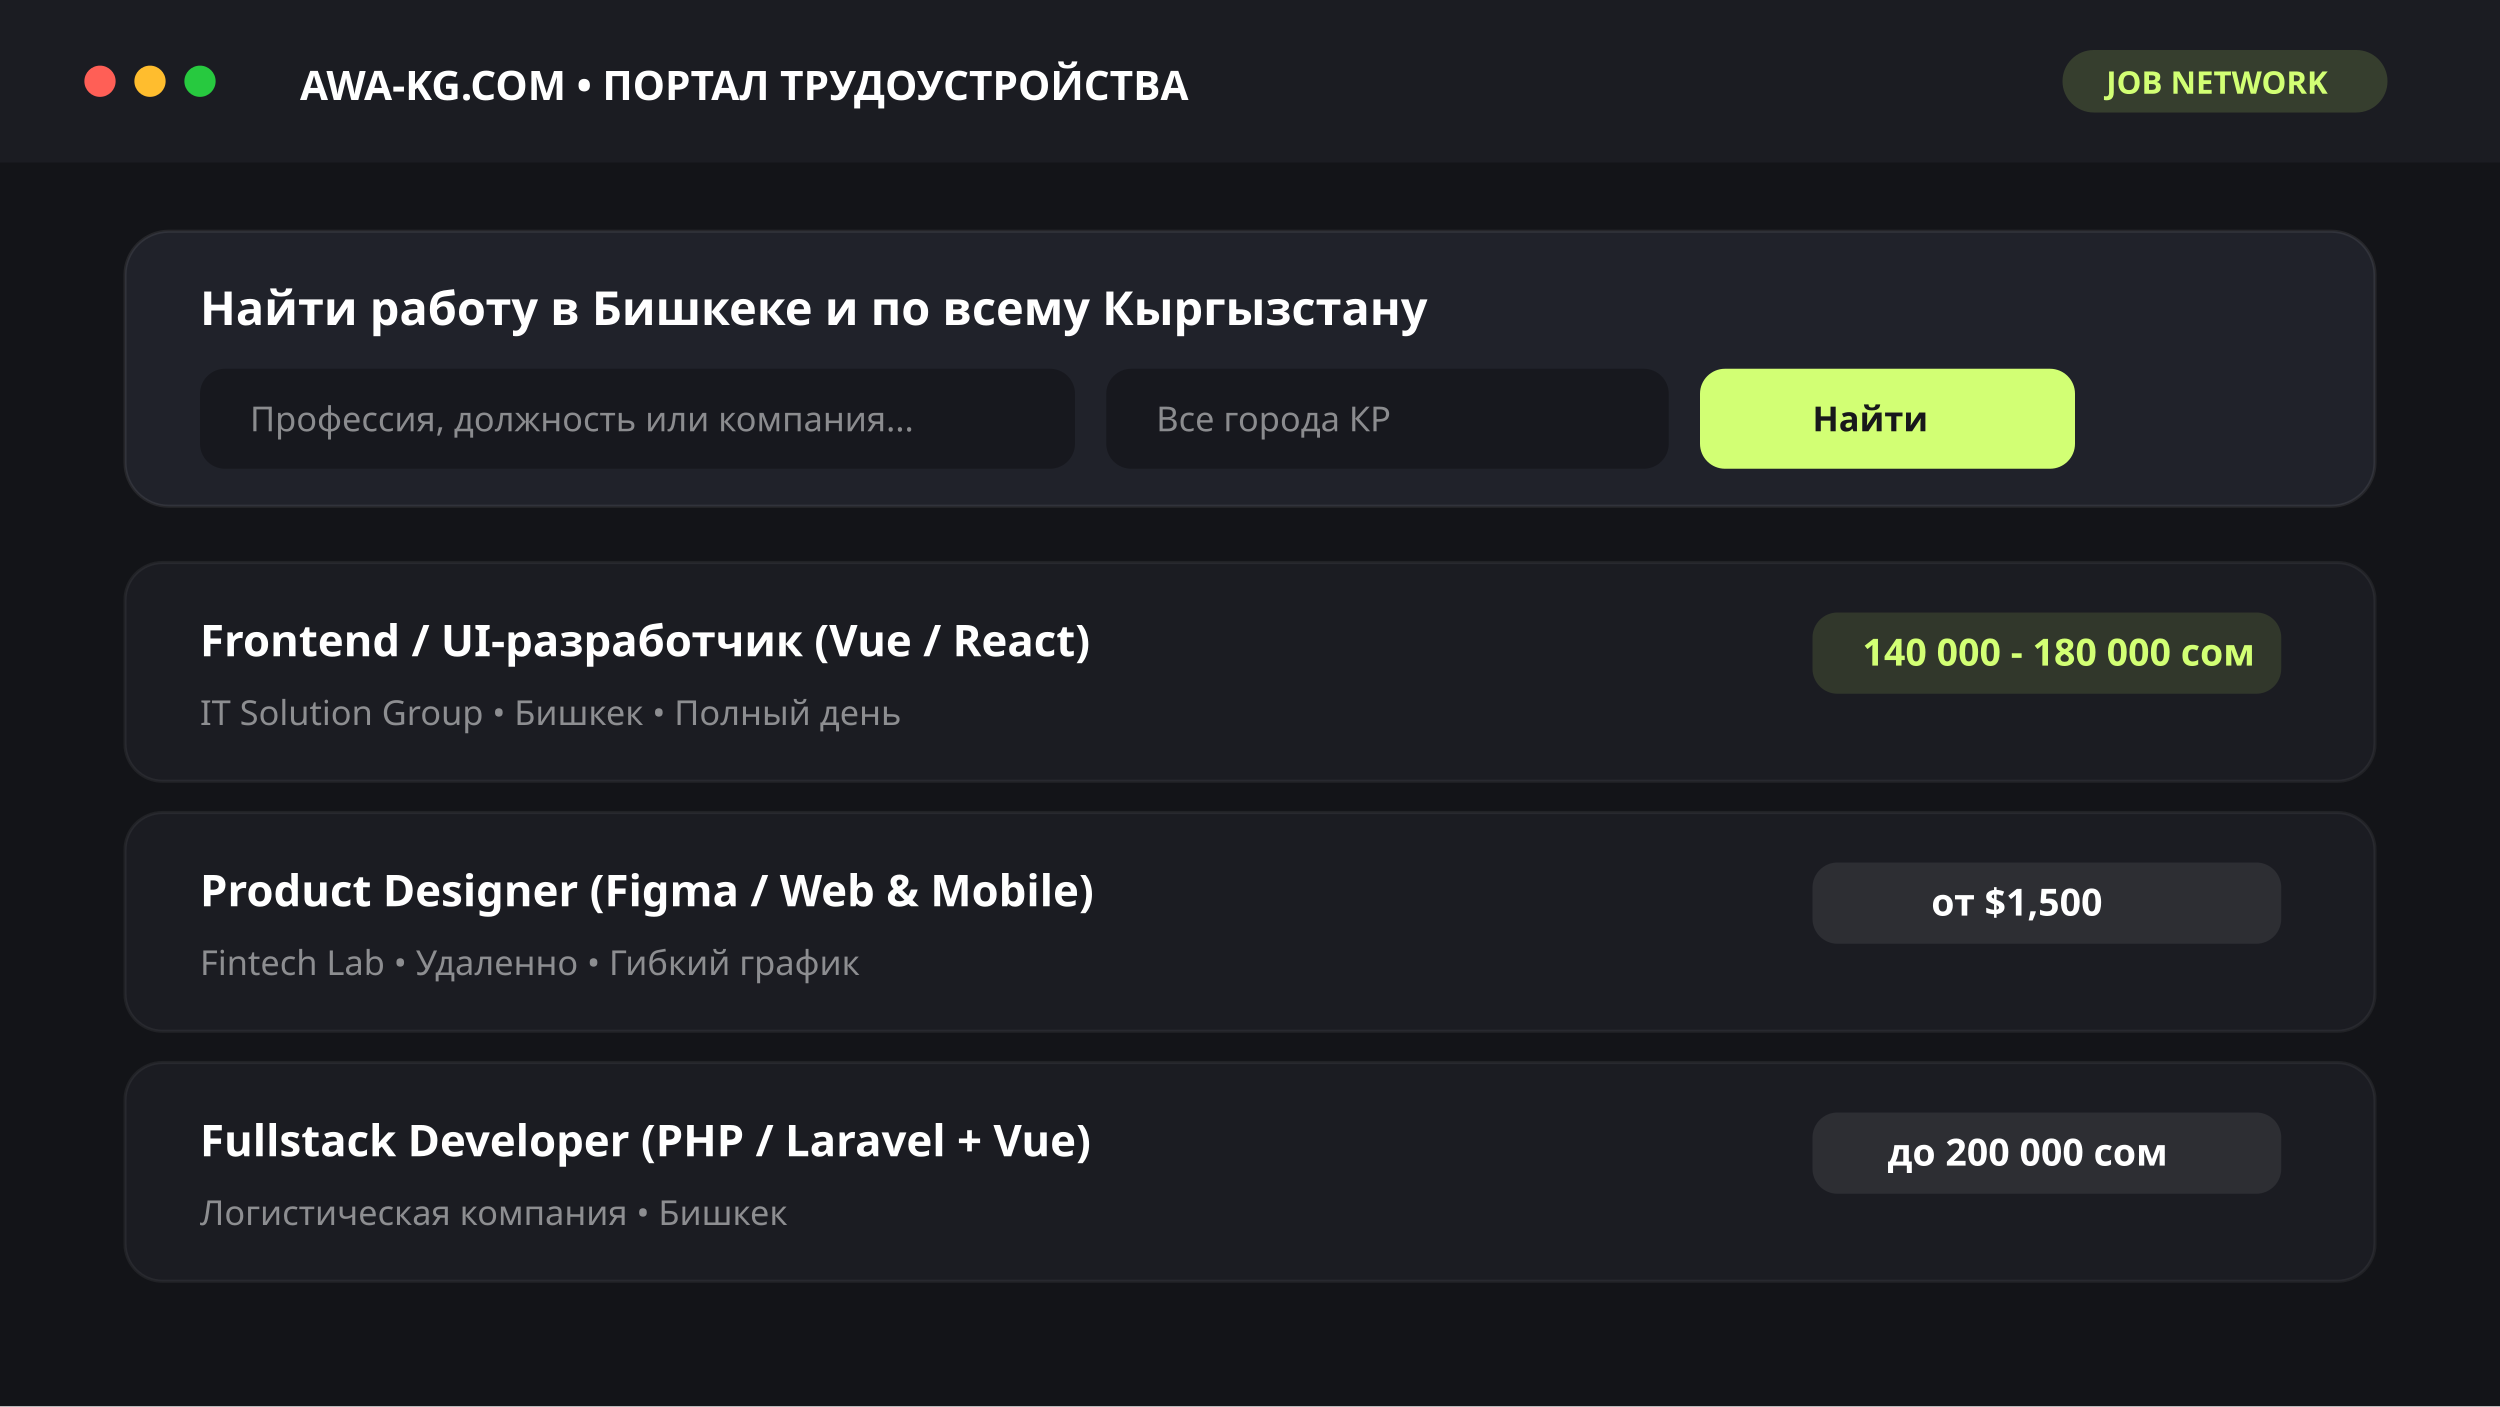
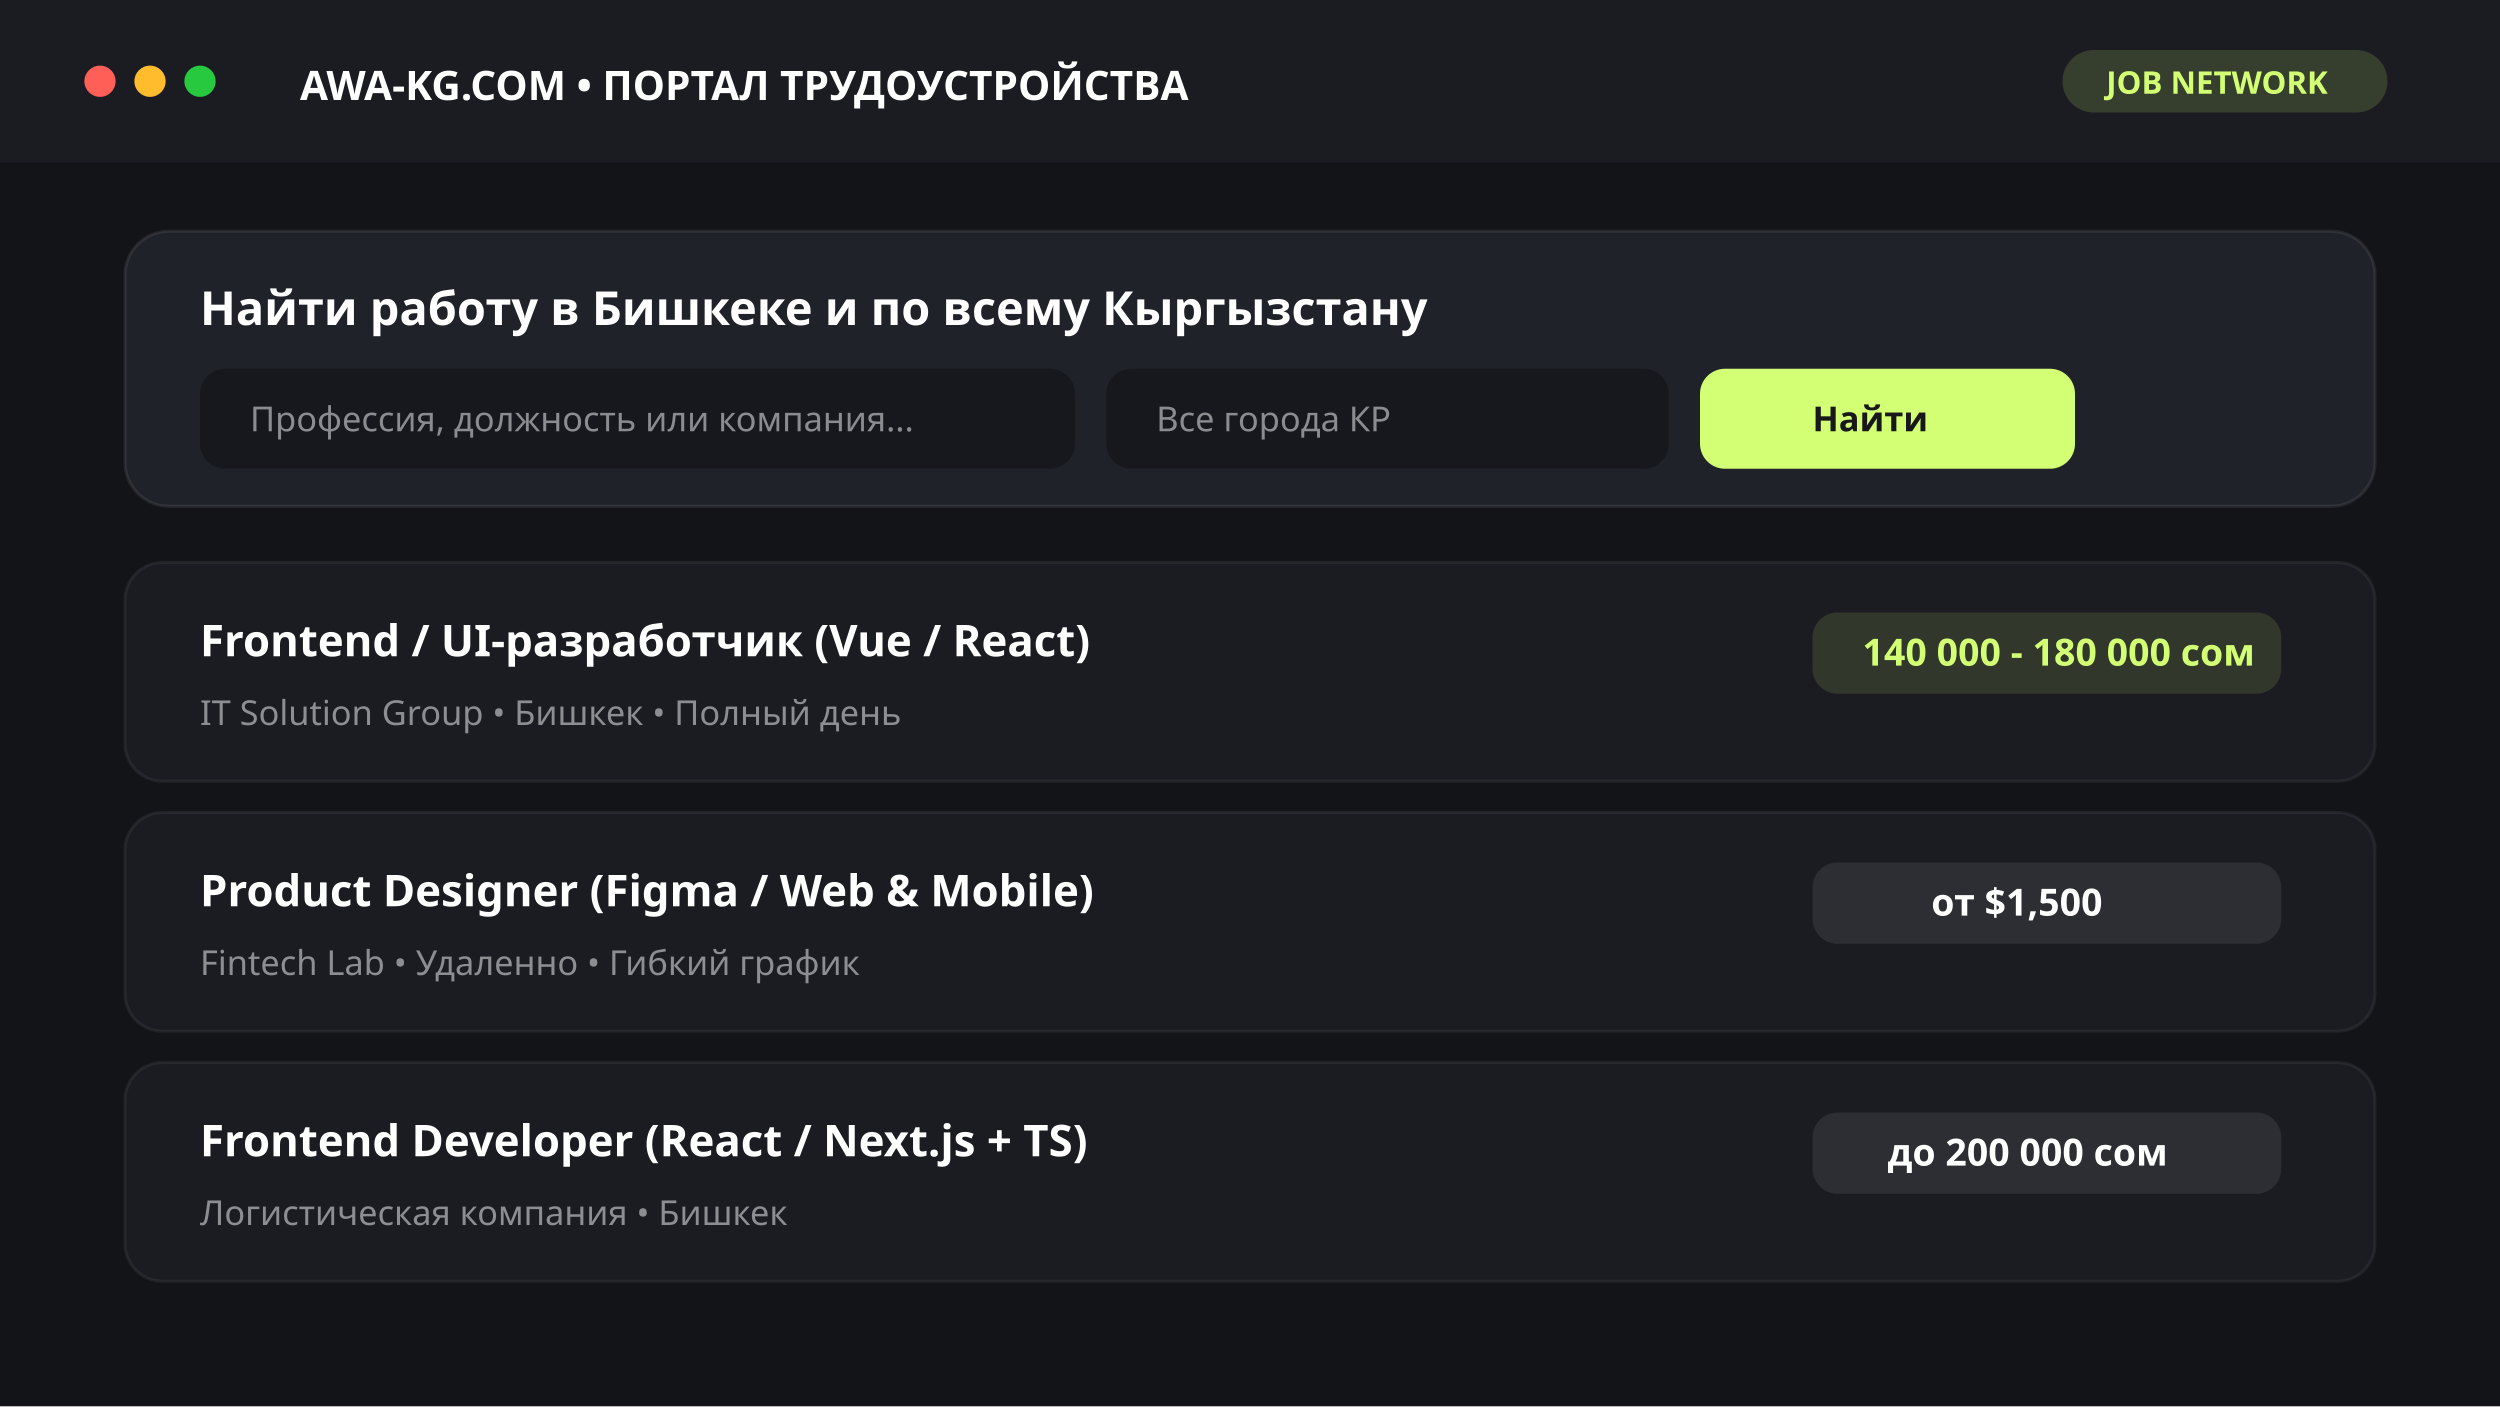
<svg xmlns="http://www.w3.org/2000/svg" viewBox="0 0 800 450" fill="none">
  <rect width="800" height="450" fill="#131418" />
  <rect x="0" y="0" width="800" height="52" fill="#1B1C22" />
  <circle cx="32" cy="26" r="5" fill="#FF5F56" />
  <circle cx="48" cy="26" r="5" fill="#FFBD2E" />
  <circle cx="64" cy="26" r="5" fill="#27C93F" />
  <text x="96" y="32" fill="#FFFFFF" font-family="'Unbounded', sans-serif" font-weight="700" font-size="13">AWA-KG.COM • ПОРТАЛ ТРУДОУСТРОЙСТВА</text>
  <rect x="660" y="16" width="104" height="20" rx="10" fill="rgba(210, 255, 116, 0.15)" />
  <text x="674" y="30" fill="#D2FF74" font-family="sans-serif" font-weight="600" font-size="10">JOB NETWORK</text>
  <rect x="40" y="74" width="720" height="88" rx="14" fill="#20222A" stroke="rgba(255,255,255,0.08)" />
  <text x="64" y="104" fill="#FFFFFF" font-family="'Unbounded', sans-serif" font-weight="700" font-size="15">Найти работу в Бишкеке и по всему Кыргызстану</text>
  <rect x="64" y="118" width="280" height="32" rx="8" fill="#17181E" />
  <text x="80" y="138" fill="rgba(255,255,255,0.5)" font-family="sans-serif" font-size="11">Профессия, должность или компания...</text>
  <rect x="354" y="118" width="180" height="32" rx="8" fill="#17181E" />
  <text x="370" y="138" fill="rgba(255,255,255,0.5)" font-family="sans-serif" font-size="11">Все города КР</text>
  <rect x="544" y="118" width="120" height="32" rx="8" fill="#D2FF74" />
  <text x="580" y="138" fill="#18181B" font-family="sans-serif" font-weight="700" font-size="11">Найти</text>
  <rect x="40" y="180" width="720" height="70" rx="12" fill="#1B1C22" stroke="rgba(255,255,255,0.06)" />
  <text x="64" y="210" fill="#FFFFFF" font-family="sans-serif" font-weight="700" font-size="14">Frontend / UI-разработчик (Vue / React)</text>
  <text x="64" y="232" fill="rgba(255,255,255,0.5)" font-family="sans-serif" font-size="11">IT Solution Group • Бишкек • Полный день</text>
  <rect x="580" y="196" width="150" height="26" rx="8" fill="rgba(210, 255, 116, 0.12)" />
  <text x="596" y="213" fill="#D2FF74" font-family="sans-serif" font-weight="700" font-size="12">140 000 - 180 000 сом</text>
  <rect x="40" y="260" width="720" height="70" rx="12" fill="#1B1C22" stroke="rgba(255,255,255,0.06)" />
  <text x="64" y="290" fill="#FFFFFF" font-family="sans-serif" font-weight="700" font-size="14">Product Designer (Figma / Web &amp; Mobile)</text>
  <text x="64" y="312" fill="rgba(255,255,255,0.5)" font-family="sans-serif" font-size="11">Fintech Lab • Удаленно • Гибкий график</text>
  <rect x="580" y="276" width="150" height="26" rx="8" fill="rgba(255, 255, 255, 0.08)" />
  <text x="618" y="293" fill="#FFFFFF" font-family="sans-serif" font-weight="700" font-size="12">от $1,500</text>
  <rect x="40" y="340" width="720" height="70" rx="12" fill="#1B1C22" stroke="rgba(255,255,255,0.06)" />
-   <text x="64" y="370" fill="#FFFFFF" font-family="sans-serif" font-weight="700" font-size="14">Fullstack Developer (PHP / Laravel + Vue)</text>
+   <text x="64" y="370" fill="#FFFFFF" font-family="sans-serif" font-weight="700" font-size="14">Frontend Developer (React / Next.js + TS)</text>
  <text x="64" y="392" fill="rgba(255,255,255,0.5)" font-family="sans-serif" font-size="11">Логистическая компания • Бишкек</text>
  <rect x="580" y="356" width="150" height="26" rx="8" fill="rgba(255, 255, 255, 0.08)" />
  <text x="604" y="373" fill="#FFFFFF" font-family="sans-serif" font-weight="700" font-size="12">до 200 000 сом</text>
</svg>
